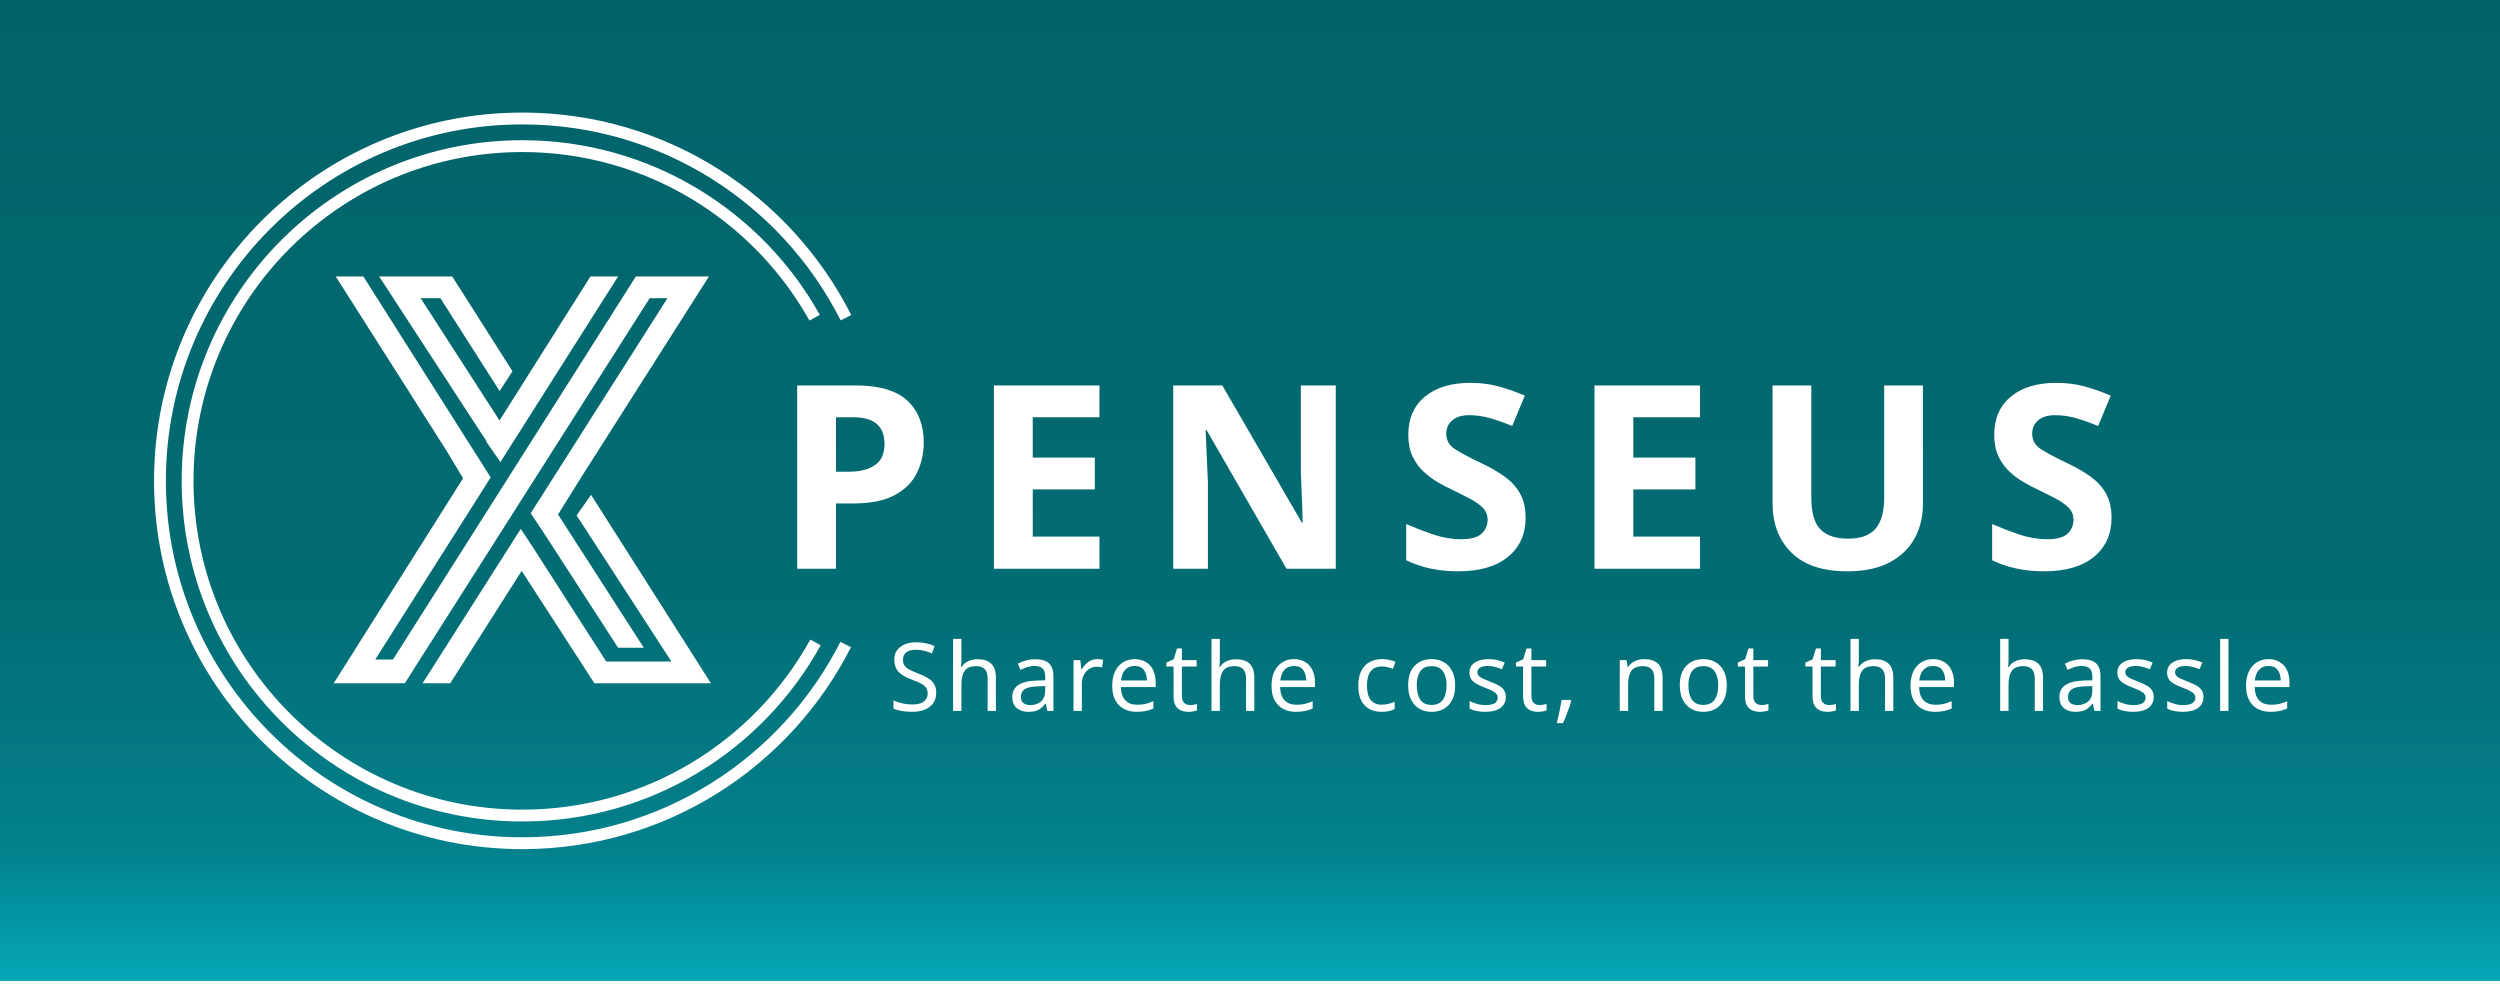
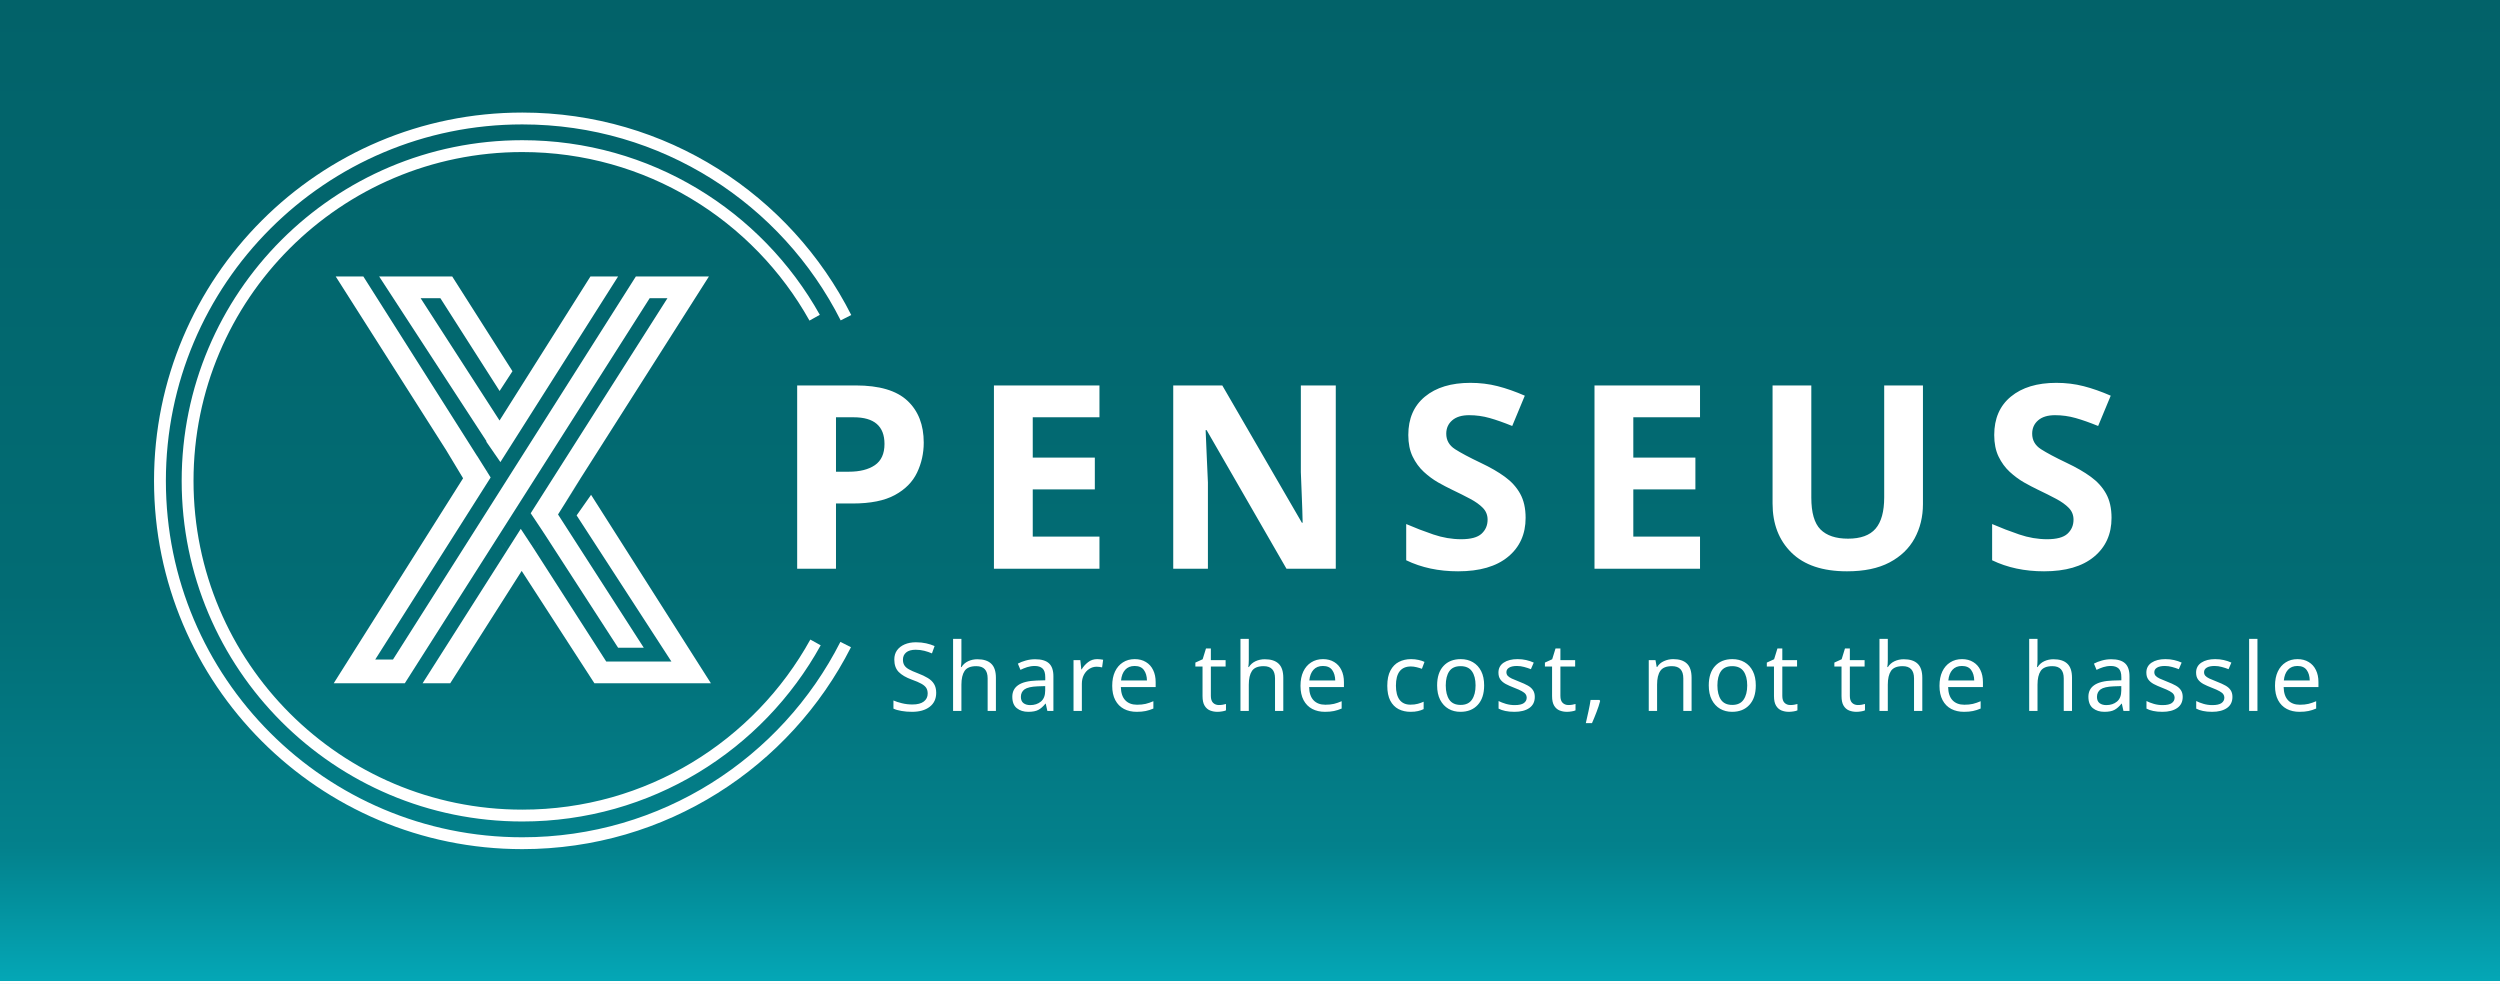
<svg xmlns="http://www.w3.org/2000/svg" width="633px" height="249px" viewBox="0 0 633 249" version="1.1">
  <defs>
    <linearGradient x1="50%" y1="0%" x2="50%" y2="100%" id="linearGradient-1">
      <stop stop-color="#026269" offset="0%" />
      <stop stop-color="#026C74" offset="60.307%" />
      <stop stop-color="#03818C" offset="86.395%" />
      <stop stop-color="#04A7B6" offset="100%" />
      <stop stop-color="#FFFFFF" offset="100%" />
    </linearGradient>
  </defs>
  <g id="Page-1" stroke="none" stroke-width="1" fill="none" fill-rule="evenodd">
    <g id="logo">
      <rect id="Rectangle" fill="url(#linearGradient-1)" x="0" y="0" width="633" height="249" />
      <path d="M92,70 L120.808,115.465 L120.819,115.448 L122.606,118.302 L123.327,119.439 L124.456,116.677 L123.333,119.465 L124.23,120.897 L120.59,126.638 L120.627,126.698 L120.589,126.639 L95,167 L99.5,167 L122.848,130.175 L121.862,128.631 L122.849,130.174 L161,70 L179.5,70 L146.978,121.142 L143.035,127.34 L147.022,121.142 L141.294,130.261 L163,164 L156.5,164 L137.953,135.336 L135.42,139.323 L135.418,139.32 L137.952,135.334 L137.923,135.29 L137.928,135.282 L137.599,134.789 L137.923,135.29 L137.917,135.299 L137.28,134.311 L134.373,129.953 L169,75.5 L164.5,75.5 L126.301,135.571 L128.539,139.069 L128.557,139.099 L131.86,133.905 L135.065,138.783 L132,134 L135.243,139.054 L135.37,139.248 L137.917,135.299 L135.374,139.253 L135.418,139.32 L135.416,139.323 L153.5,167.5 L170,167.5 L146,130.5 L149.659,125.289 L180,173 L150.5,173 L132.089,144.555 L114,173 L107,173 L128.553,139.105 L126.298,135.575 L102.5,173 L84.5,173 L117.254,121.097 L112.968,113.981 L85,70 L92,70 Z M114.5,70 L129.757,93.991 L126.5,99 L111.5,75.5 L106.5,75.5 L126.483,106.473 L149.5,70 L156.5,70 L126.7,117.001 L125.208,114.84 L124.456,116.677 L125.201,114.829 L123.116,111.811 L123.013,111.972 L123.177,111.713 L96,70 L114.5,70 Z" id="Combined-Shape" fill="#FFFFFF" />
      <text id="PENSEUS" font-family="KannadaMN-Bold, Kannada MN" font-size="65" font-weight="bold" letter-spacing="9" fill="#FFFFFF">
        <tspan x="196" y="144">PENSEUS</tspan>
      </text>
      <g id="circle" transform="translate(40.5, 30)" stroke="#FFFFFF" stroke-width="3">
        <path d="M165.769,50.442 C151.273,24.523 123.558,7 91.75,7 C44.944,7 7,44.944 7,91.75 C7,138.556 44.944,176.5 91.75,176.5 C123.719,176.5 151.554,158.799 165.988,132.664" id="Path" />
        <path d="M173.698,50.444 C158.585,20.52 127.564,0 91.75,0 C41.078,0 0,41.078 0,91.75 C0,142.422 41.078,183.5 91.75,183.5 C127.508,183.5 158.488,163.045 173.627,133.197" id="Path" />
      </g>
      <text id="Sharethe-cost,-not-t" font-family="LaoSangamMN, Lao Sangam MN" font-size="24" font-weight="normal" letter-spacing="1.1" fill="#FFFFFF">
-         <tspan x="225" y="180">Sharethe cost, not the hassle</tspan>
+         <tspan x="225" y="180">Share the cost, not the hassle</tspan>
      </text>
    </g>
  </g>
</svg>
